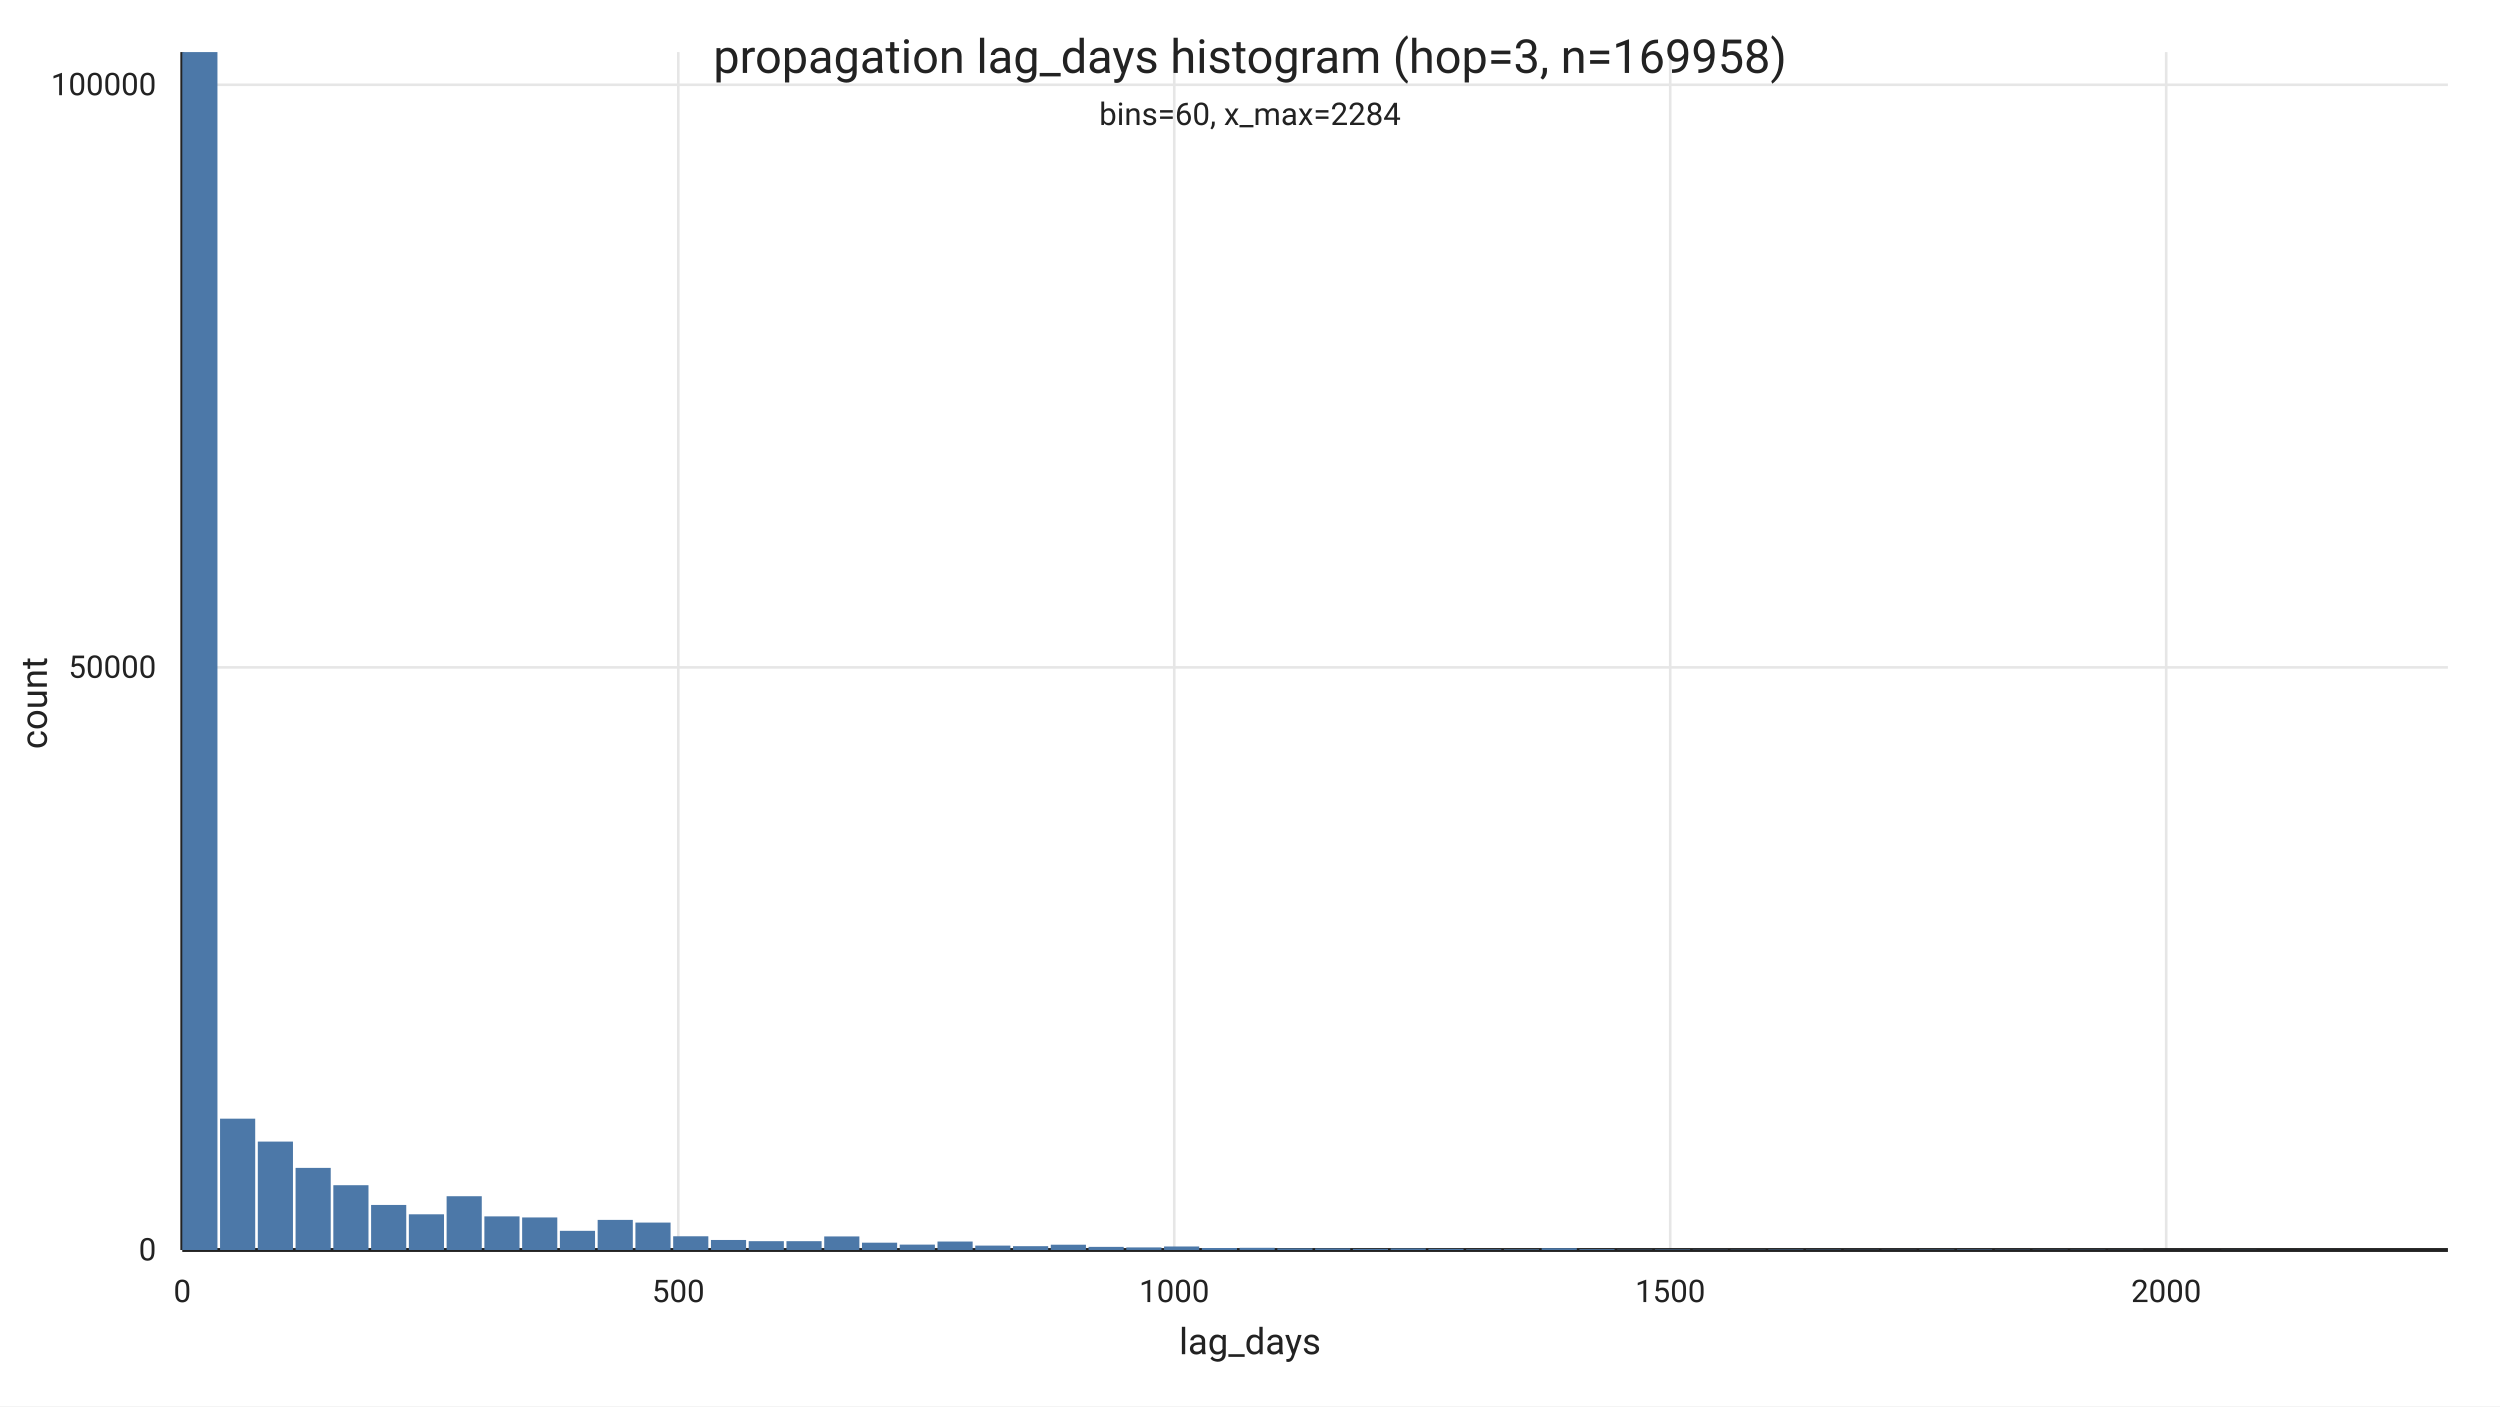
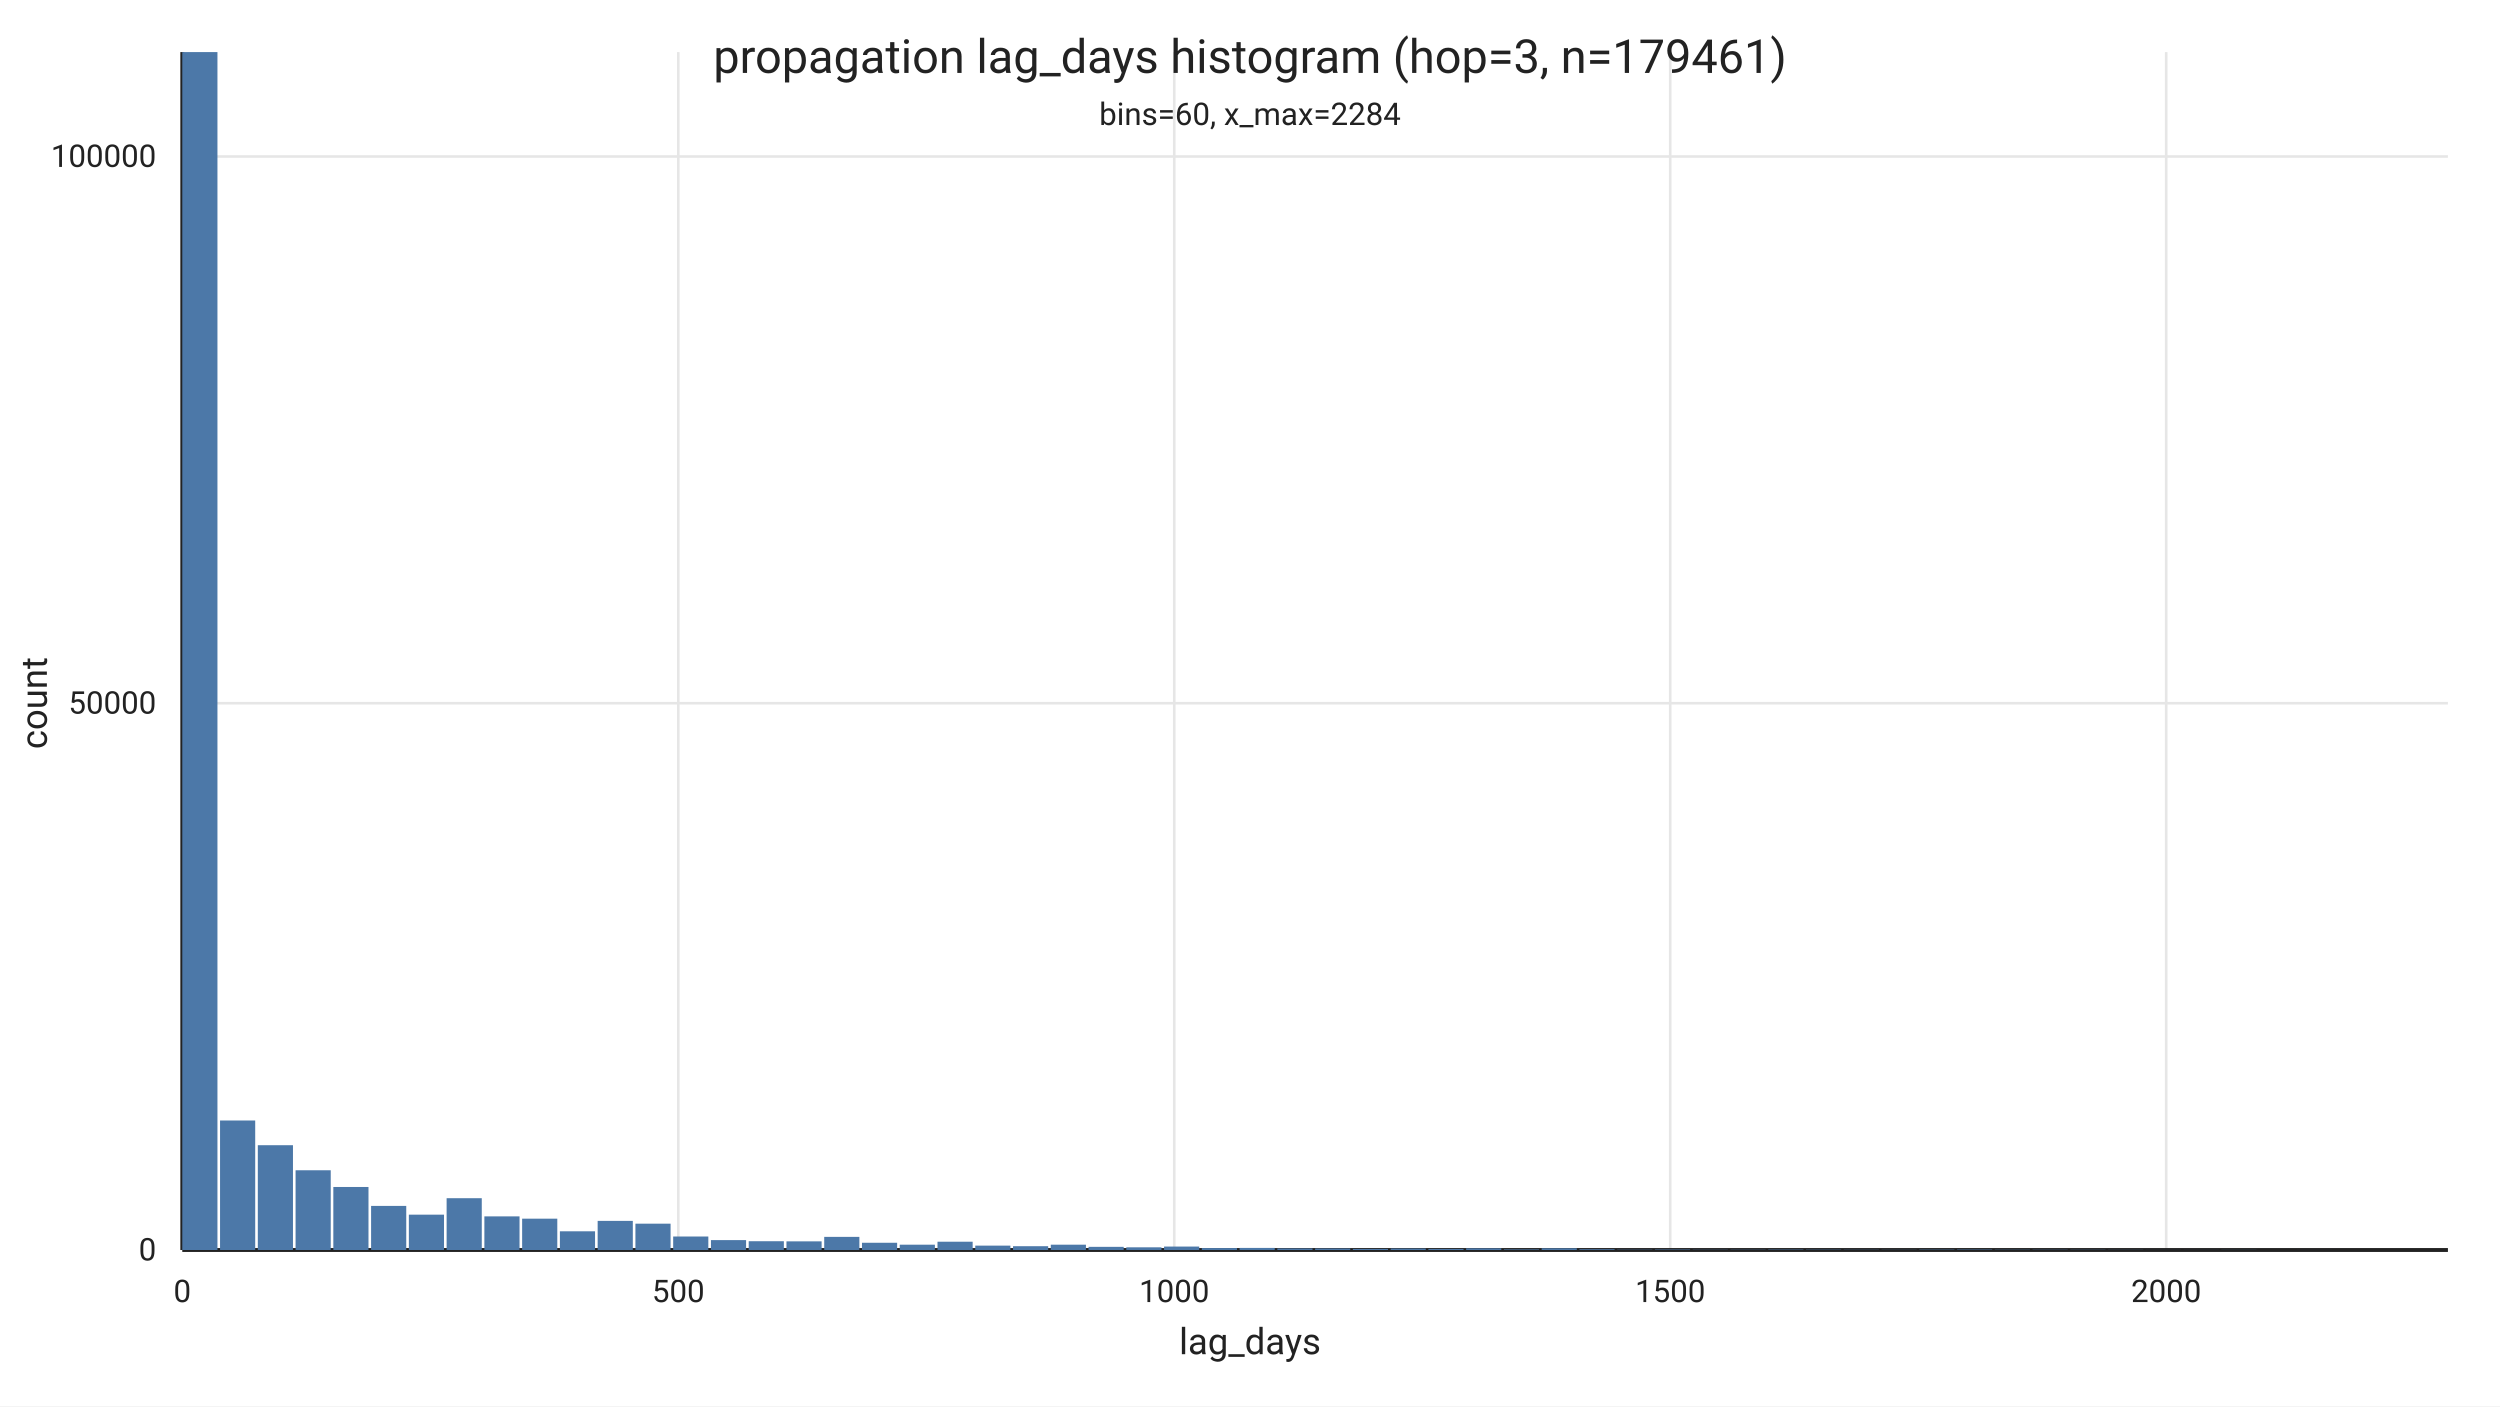
<svg xmlns="http://www.w3.org/2000/svg" width="960" height="540" viewBox="0 0 960 540">
  <rect x="0" y="0" width="960" height="540" fill="white" />
  <line x1="70.00" y1="480.00" x2="940.00" y2="480.00" stroke="#E6E6E6" stroke-width="1" />
  <text x="60.00" y="484.00" text-anchor="end" font-family="system-ui, -apple-system, Segoe UI, Roboto, Helvetica, Arial, sans-serif" font-size="12" fill="#222222">0</text>
-   <line x1="70.00" y1="256.28" x2="940.00" y2="256.28" stroke="#E6E6E6" stroke-width="1" />
-   <text x="60.00" y="260.28" text-anchor="end" font-family="system-ui, -apple-system, Segoe UI, Roboto, Helvetica, Arial, sans-serif" font-size="12" fill="#222222">50000</text>
-   <line x1="70.00" y1="32.56" x2="940.00" y2="32.56" stroke="#E6E6E6" stroke-width="1" />
-   <text x="60.00" y="36.56" text-anchor="end" font-family="system-ui, -apple-system, Segoe UI, Roboto, Helvetica, Arial, sans-serif" font-size="12" fill="#222222">100000</text>
-   <line x1="70.00" y1="-191.17" x2="940.00" y2="-191.17" stroke="#E6E6E6" stroke-width="1" />
-   <text x="60.00" y="-187.17" text-anchor="end" font-family="system-ui, -apple-system, Segoe UI, Roboto, Helvetica, Arial, sans-serif" font-size="12" fill="#222222">150000</text>
+   <line x1="70.00" y1="270.04" x2="940.00" y2="270.04" stroke="#E6E6E6" stroke-width="1" />
+   <text x="60.00" y="274.04" text-anchor="end" font-family="system-ui, -apple-system, Segoe UI, Roboto, Helvetica, Arial, sans-serif" font-size="12" fill="#222222">50000</text>
+   <line x1="70.00" y1="60.09" x2="940.00" y2="60.09" stroke="#E6E6E6" stroke-width="1" />
+   <text x="60.00" y="64.09" text-anchor="end" font-family="system-ui, -apple-system, Segoe UI, Roboto, Helvetica, Arial, sans-serif" font-size="12" fill="#222222">100000</text>
+   <line x1="70.00" y1="-149.87" x2="940.00" y2="-149.87" stroke="#E6E6E6" stroke-width="1" />
+   <text x="60.00" y="-145.87" text-anchor="end" font-family="system-ui, -apple-system, Segoe UI, Roboto, Helvetica, Arial, sans-serif" font-size="12" fill="#222222">150000</text>
  <line x1="70.00" y1="20.00" x2="70.00" y2="480.00" stroke="#E6E6E6" stroke-width="1" />
  <text x="70.00" y="500.00" text-anchor="middle" font-family="system-ui, -apple-system, Segoe UI, Roboto, Helvetica, Arial, sans-serif" font-size="12" fill="#222222">0</text>
  <line x1="260.46" y1="20.00" x2="260.46" y2="480.00" stroke="#E6E6E6" stroke-width="1" />
  <text x="260.46" y="500.00" text-anchor="middle" font-family="system-ui, -apple-system, Segoe UI, Roboto, Helvetica, Arial, sans-serif" font-size="12" fill="#222222">500</text>
  <line x1="450.91" y1="20.00" x2="450.91" y2="480.00" stroke="#E6E6E6" stroke-width="1" />
  <text x="450.91" y="500.00" text-anchor="middle" font-family="system-ui, -apple-system, Segoe UI, Roboto, Helvetica, Arial, sans-serif" font-size="12" fill="#222222">1000</text>
  <line x1="641.37" y1="20.00" x2="641.37" y2="480.00" stroke="#E6E6E6" stroke-width="1" />
  <text x="641.37" y="500.00" text-anchor="middle" font-family="system-ui, -apple-system, Segoe UI, Roboto, Helvetica, Arial, sans-serif" font-size="12" fill="#222222">1500</text>
  <line x1="831.82" y1="20.00" x2="831.82" y2="480.00" stroke="#E6E6E6" stroke-width="1" />
  <text x="831.82" y="500.00" text-anchor="middle" font-family="system-ui, -apple-system, Segoe UI, Roboto, Helvetica, Arial, sans-serif" font-size="12" fill="#222222">2000</text>
  <line x1="1022.28" y1="20.00" x2="1022.28" y2="480.00" stroke="#E6E6E6" stroke-width="1" />
  <text x="1022.28" y="500.00" text-anchor="middle" font-family="system-ui, -apple-system, Segoe UI, Roboto, Helvetica, Arial, sans-serif" font-size="12" fill="#222222">2500</text>
  <line x1="70.00" y1="480.00" x2="940.00" y2="480.00" stroke="#222222" stroke-width="1.5" />
  <line x1="70.00" y1="20.00" x2="70.00" y2="480.00" stroke="#222222" stroke-width="1.5" />
  <rect x="70.00" y="20.00" width="13.50" height="460.00" fill="#4C78A8" />
-   <rect x="84.50" y="429.57" width="13.50" height="50.43" fill="#4C78A8" />
-   <rect x="99.00" y="438.37" width="13.50" height="41.63" fill="#4C78A8" />
-   <rect x="113.50" y="448.47" width="13.50" height="31.53" fill="#4C78A8" />
-   <rect x="128.00" y="455.12" width="13.50" height="24.88" fill="#4C78A8" />
-   <rect x="142.50" y="462.70" width="13.50" height="17.30" fill="#4C78A8" />
-   <rect x="157.00" y="466.29" width="13.50" height="13.71" fill="#4C78A8" />
-   <rect x="171.50" y="459.35" width="13.50" height="20.65" fill="#4C78A8" />
+   <rect x="84.50" y="430.27" width="13.50" height="49.73" fill="#4C78A8" />
+   <rect x="99.00" y="439.76" width="13.50" height="40.24" fill="#4C78A8" />
+   <rect x="113.50" y="449.38" width="13.50" height="30.62" fill="#4C78A8" />
+   <rect x="128.00" y="455.80" width="13.50" height="24.20" fill="#4C78A8" />
+   <rect x="142.50" y="463.07" width="13.50" height="16.93" fill="#4C78A8" />
+   <rect x="157.00" y="466.43" width="13.50" height="13.57" fill="#4C78A8" />
+   <rect x="171.50" y="460.11" width="13.50" height="19.89" fill="#4C78A8" />
  <rect x="186.00" y="467.09" width="13.50" height="12.91" fill="#4C78A8" />
-   <rect x="200.50" y="467.50" width="13.50" height="12.50" fill="#4C78A8" />
-   <rect x="215.00" y="472.64" width="13.50" height="7.36" fill="#4C78A8" />
-   <rect x="229.50" y="468.44" width="13.50" height="11.56" fill="#4C78A8" />
-   <rect x="244.00" y="469.47" width="13.50" height="10.53" fill="#4C78A8" />
-   <rect x="258.50" y="474.73" width="13.50" height="5.27" fill="#4C78A8" />
-   <rect x="273.00" y="476.15" width="13.50" height="3.85" fill="#4C78A8" />
-   <rect x="287.50" y="476.61" width="13.50" height="3.39" fill="#4C78A8" />
-   <rect x="302.00" y="476.61" width="13.50" height="3.39" fill="#4C78A8" />
-   <rect x="316.50" y="474.79" width="13.50" height="5.21" fill="#4C78A8" />
-   <rect x="331.00" y="477.19" width="13.50" height="2.81" fill="#4C78A8" />
-   <rect x="345.50" y="477.93" width="13.50" height="2.07" fill="#4C78A8" />
-   <rect x="360.00" y="476.75" width="13.50" height="3.25" fill="#4C78A8" />
-   <rect x="374.50" y="478.31" width="13.50" height="1.69" fill="#4C78A8" />
-   <rect x="389.00" y="478.53" width="13.50" height="1.47" fill="#4C78A8" />
-   <rect x="403.50" y="477.97" width="13.50" height="2.03" fill="#4C78A8" />
-   <rect x="418.00" y="478.80" width="13.50" height="1.20" fill="#4C78A8" />
-   <rect x="432.50" y="479.01" width="13.50" height="0.99" fill="#4C78A8" />
-   <rect x="447.00" y="478.65" width="13.50" height="1.35" fill="#4C78A8" />
-   <rect x="461.50" y="479.23" width="13.50" height="0.77" fill="#4C78A8" />
-   <rect x="476.00" y="479.16" width="13.50" height="0.84" fill="#4C78A8" />
-   <rect x="490.50" y="479.38" width="13.50" height="0.62" fill="#4C78A8" />
-   <rect x="505.00" y="479.40" width="13.50" height="0.60" fill="#4C78A8" />
-   <rect x="519.50" y="479.57" width="13.50" height="0.43" fill="#4C78A8" />
-   <rect x="534.00" y="479.42" width="13.50" height="0.58" fill="#4C78A8" />
-   <rect x="548.50" y="479.56" width="13.50" height="0.44" fill="#4C78A8" />
-   <rect x="563.00" y="479.74" width="13.50" height="0.26" fill="#4C78A8" />
-   <rect x="577.50" y="479.75" width="13.50" height="0.25" fill="#4C78A8" />
-   <rect x="592.00" y="479.31" width="13.50" height="0.69" fill="#4C78A8" />
-   <rect x="606.50" y="479.68" width="13.50" height="0.32" fill="#4C78A8" />
-   <rect x="621.00" y="479.88" width="13.50" height="0.12" fill="#4C78A8" />
-   <rect x="635.50" y="479.81" width="13.50" height="0.19" fill="#4C78A8" />
-   <rect x="650.00" y="479.91" width="13.50" height="0.09" fill="#4C78A8" />
-   <rect x="664.50" y="479.90" width="13.50" height="0.10" fill="#4C78A8" />
-   <rect x="679.00" y="479.83" width="13.50" height="0.17" fill="#4C78A8" />
-   <rect x="693.50" y="479.87" width="13.50" height="0.13" fill="#4C78A8" />
+   <rect x="200.50" y="467.97" width="13.50" height="12.03" fill="#4C78A8" />
+   <rect x="215.00" y="472.82" width="13.50" height="7.18" fill="#4C78A8" />
+   <rect x="229.50" y="468.82" width="13.50" height="11.18" fill="#4C78A8" />
+   <rect x="244.00" y="469.89" width="13.50" height="10.11" fill="#4C78A8" />
+   <rect x="258.50" y="474.82" width="13.50" height="5.18" fill="#4C78A8" />
+   <rect x="273.00" y="476.20" width="13.50" height="3.80" fill="#4C78A8" />
+   <rect x="287.50" y="476.63" width="13.50" height="3.37" fill="#4C78A8" />
+   <rect x="302.00" y="476.68" width="13.50" height="3.32" fill="#4C78A8" />
+   <rect x="316.50" y="474.96" width="13.50" height="5.04" fill="#4C78A8" />
+   <rect x="331.00" y="477.22" width="13.50" height="2.78" fill="#4C78A8" />
+   <rect x="345.50" y="477.96" width="13.50" height="2.04" fill="#4C78A8" />
+   <rect x="360.00" y="476.82" width="13.50" height="3.18" fill="#4C78A8" />
+   <rect x="374.50" y="478.32" width="13.50" height="1.68" fill="#4C78A8" />
+   <rect x="389.00" y="478.54" width="13.50" height="1.46" fill="#4C78A8" />
+   <rect x="403.50" y="477.96" width="13.50" height="2.04" fill="#4C78A8" />
+   <rect x="418.00" y="478.79" width="13.50" height="1.21" fill="#4C78A8" />
+   <rect x="432.50" y="478.97" width="13.50" height="1.03" fill="#4C78A8" />
+   <rect x="447.00" y="478.68" width="13.50" height="1.32" fill="#4C78A8" />
+   <rect x="461.50" y="479.26" width="13.50" height="0.74" fill="#4C78A8" />
+   <rect x="476.00" y="479.20" width="13.50" height="0.80" fill="#4C78A8" />
+   <rect x="490.50" y="479.41" width="13.50" height="0.59" fill="#4C78A8" />
+   <rect x="505.00" y="479.43" width="13.50" height="0.57" fill="#4C78A8" />
+   <rect x="519.50" y="479.59" width="13.50" height="0.41" fill="#4C78A8" />
+   <rect x="534.00" y="479.45" width="13.50" height="0.55" fill="#4C78A8" />
+   <rect x="548.50" y="479.59" width="13.50" height="0.41" fill="#4C78A8" />
+   <rect x="563.00" y="479.36" width="13.50" height="0.64" fill="#4C78A8" />
+   <rect x="577.50" y="479.77" width="13.50" height="0.23" fill="#4C78A8" />
+   <rect x="592.00" y="479.34" width="13.50" height="0.66" fill="#4C78A8" />
+   <rect x="606.50" y="479.70" width="13.50" height="0.30" fill="#4C78A8" />
+   <rect x="621.00" y="479.89" width="13.50" height="0.11" fill="#4C78A8" />
+   <rect x="635.50" y="479.82" width="13.50" height="0.18" fill="#4C78A8" />
+   <rect x="650.00" y="479.92" width="13.50" height="0.08" fill="#4C78A8" />
+   <rect x="664.50" y="479.91" width="13.50" height="0.09" fill="#4C78A8" />
+   <rect x="679.00" y="479.84" width="13.50" height="0.16" fill="#4C78A8" />
+   <rect x="693.50" y="479.88" width="13.50" height="0.12" fill="#4C78A8" />
  <rect x="708.00" y="479.92" width="13.50" height="0.08" fill="#4C78A8" />
-   <rect x="722.50" y="479.93" width="13.50" height="0.07" fill="#4C78A8" />
+   <rect x="722.50" y="479.94" width="13.50" height="0.06" fill="#4C78A8" />
  <rect x="737.00" y="479.86" width="13.50" height="0.14" fill="#4C78A8" />
-   <rect x="751.50" y="479.82" width="13.50" height="0.18" fill="#4C78A8" />
-   <rect x="766.00" y="479.89" width="13.50" height="0.11" fill="#4C78A8" />
+   <rect x="751.50" y="479.83" width="13.50" height="0.17" fill="#4C78A8" />
+   <rect x="766.00" y="479.90" width="13.50" height="0.10" fill="#4C78A8" />
  <rect x="780.50" y="479.91" width="13.50" height="0.09" fill="#4C78A8" />
-   <rect x="795.00" y="479.91" width="13.50" height="0.09" fill="#4C78A8" />
-   <rect x="809.50" y="479.94" width="13.50" height="0.06" fill="#4C78A8" />
+   <rect x="795.00" y="479.92" width="13.50" height="0.08" fill="#4C78A8" />
+   <rect x="809.50" y="479.95" width="13.50" height="0.05" fill="#4C78A8" />
  <rect x="824.00" y="479.98" width="13.50" height="0.02" fill="#4C78A8" />
  <rect x="838.50" y="479.98" width="13.50" height="0.02" fill="#4C78A8" />
  <rect x="853.00" y="479.96" width="13.50" height="0.04" fill="#4C78A8" />
  <rect x="867.50" y="480.00" width="13.50" height="0.00" fill="#4C78A8" />
  <rect x="882.00" y="479.99" width="13.50" height="0.01" fill="#4C78A8" />
  <rect x="896.50" y="480.00" width="13.50" height="0.00" fill="#4C78A8" />
  <rect x="911.00" y="480.00" width="13.50" height="0.00" fill="#4C78A8" />
  <rect x="925.50" y="480.00" width="13.50" height="0.00" fill="#4C78A8" />
-   <text x="480.00" y="28" text-anchor="middle" font-family="system-ui, -apple-system, Segoe UI, Roboto, Helvetica, Arial, sans-serif" font-size="18" fill="#222222">propagation lag_days histogram (hop=3, n=169958)</text>
+   <text x="480.00" y="28" text-anchor="middle" font-family="system-ui, -apple-system, Segoe UI, Roboto, Helvetica, Arial, sans-serif" font-size="18" fill="#222222">propagation lag_days histogram (hop=3, n=179461)</text>
  <text x="480.00" y="48" text-anchor="middle" font-family="system-ui, -apple-system, Segoe UI, Roboto, Helvetica, Arial, sans-serif" font-size="12" fill="#222222">bins=60, x_max=2284</text>
  <text x="480.00" y="520.00" text-anchor="middle" font-family="system-ui, -apple-system, Segoe UI, Roboto, Helvetica, Arial, sans-serif" font-size="14" fill="#222222">lag_days</text>
  <text x="18" y="270.00" text-anchor="middle" font-family="system-ui, -apple-system, Segoe UI, Roboto, Helvetica, Arial, sans-serif" font-size="14" fill="#222222" transform="rotate(-90 18 270.00)">count</text>
</svg>
